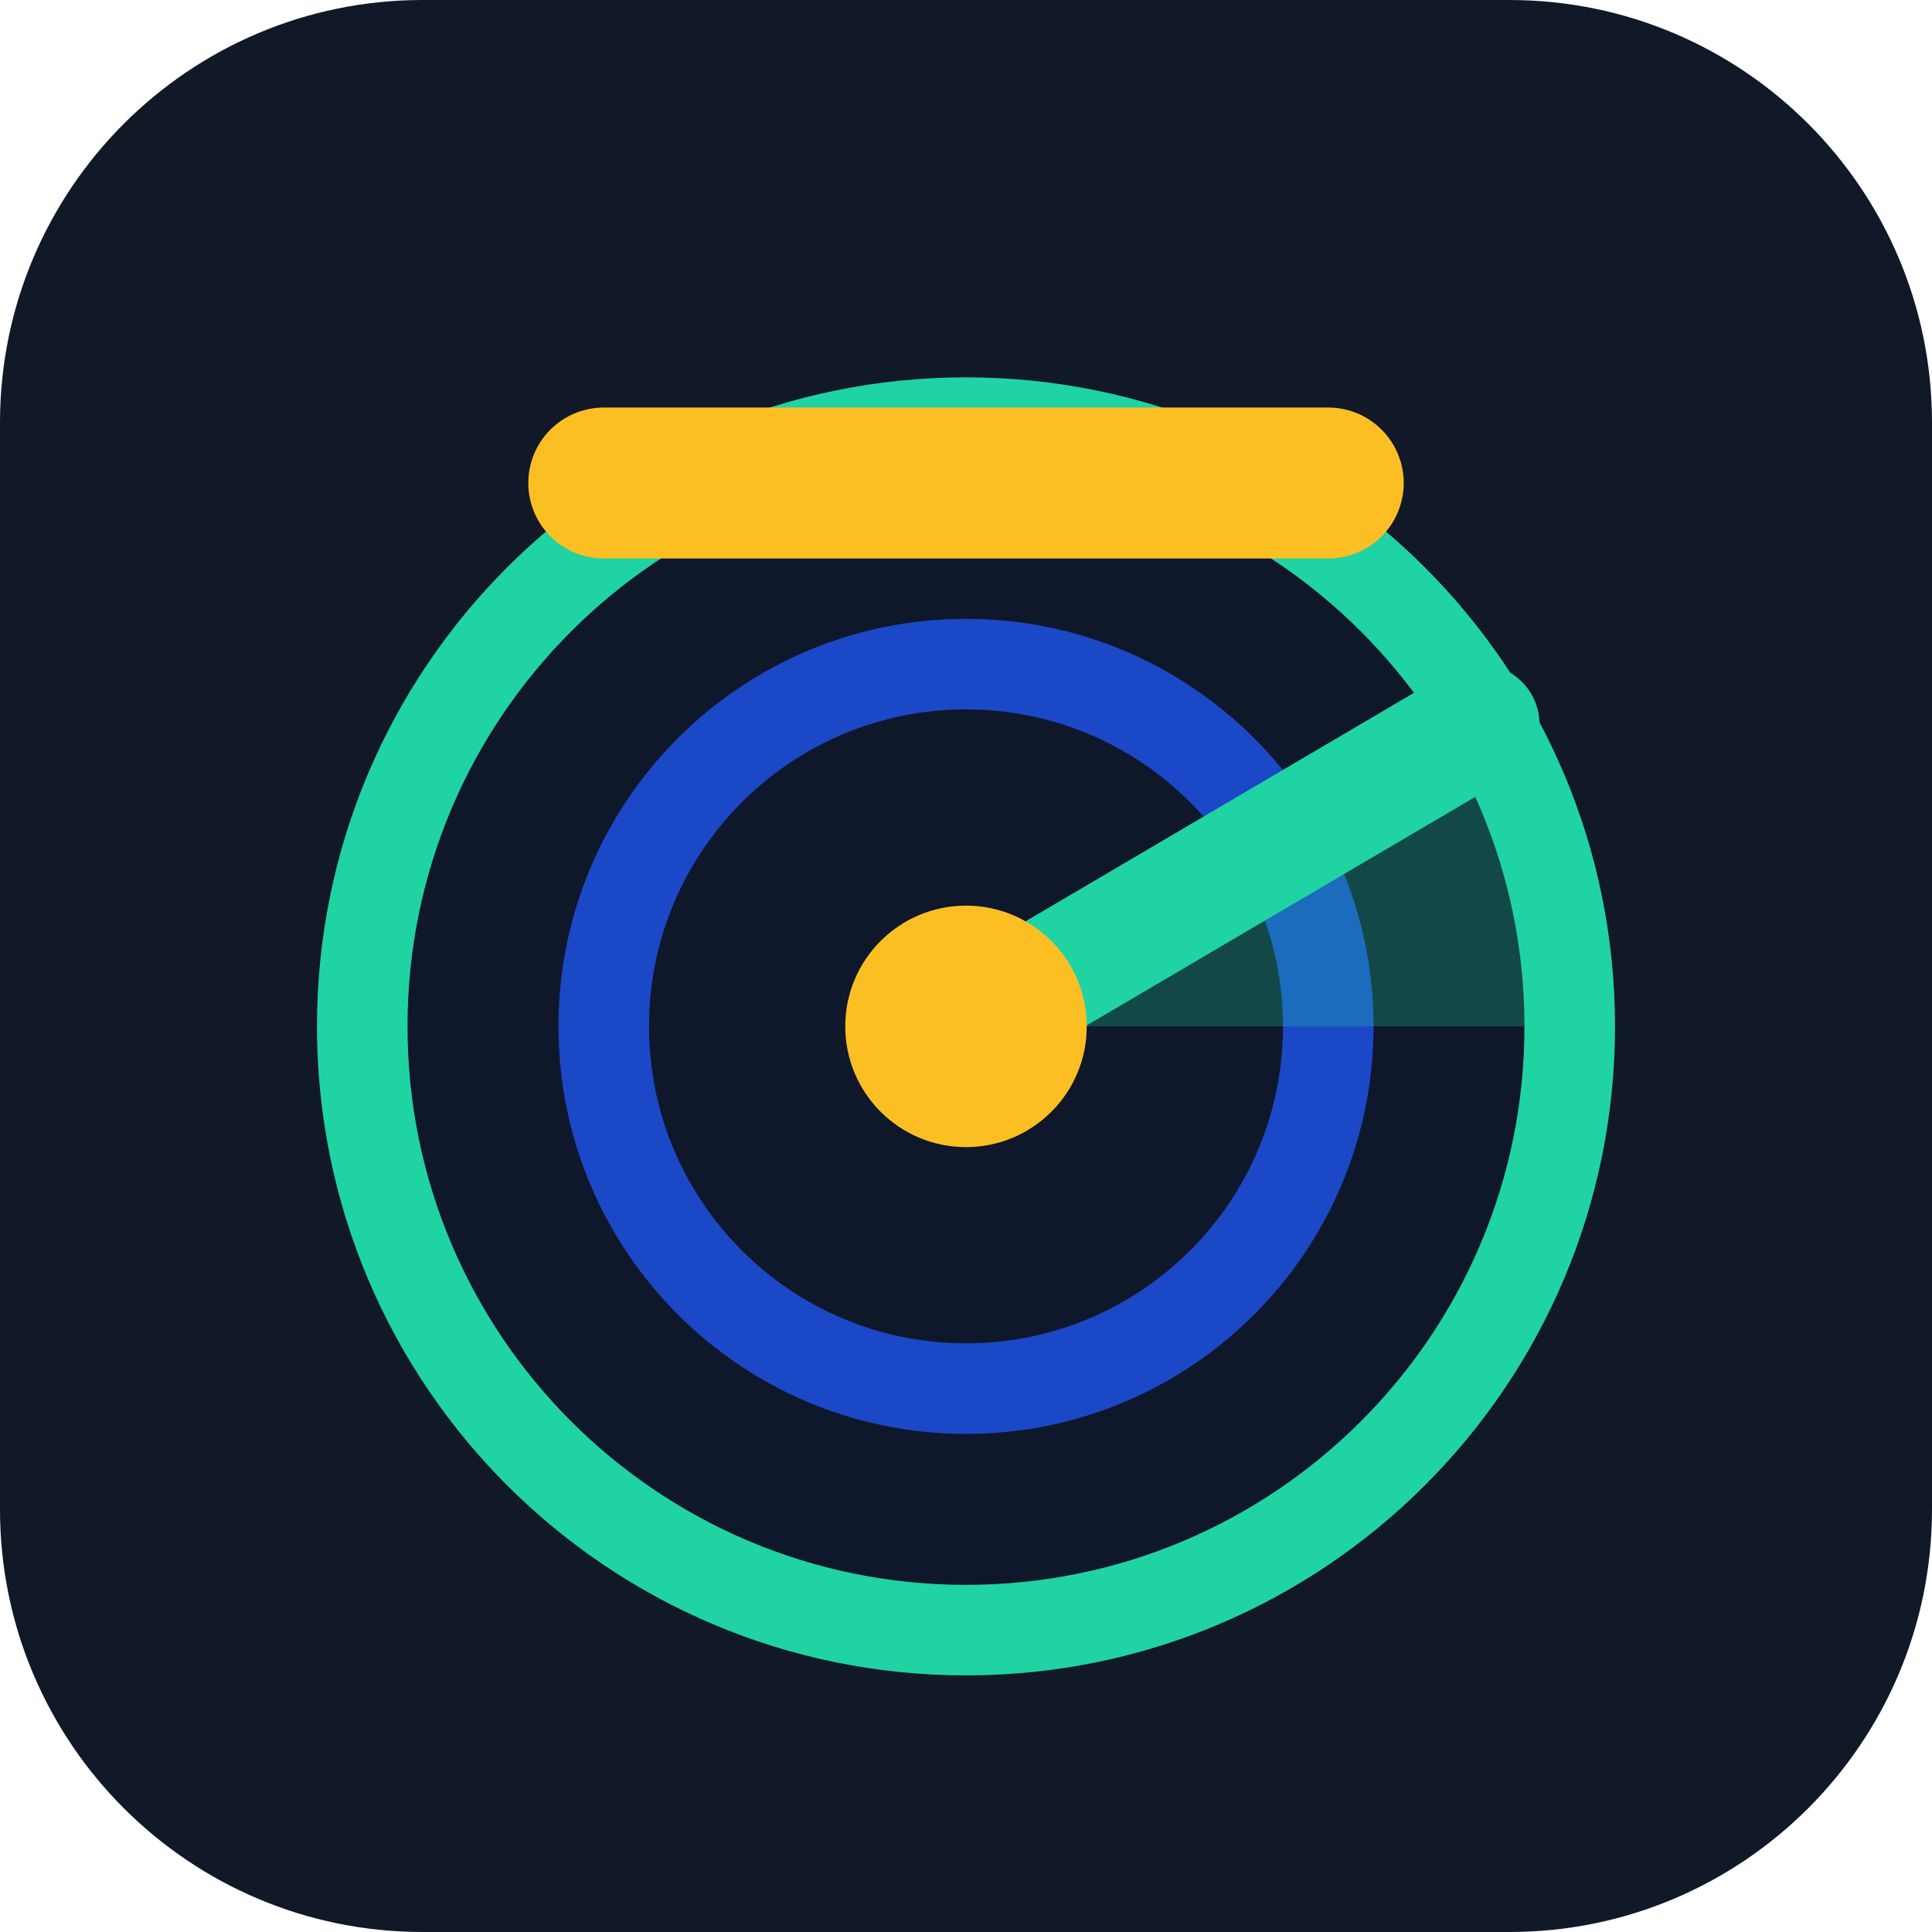
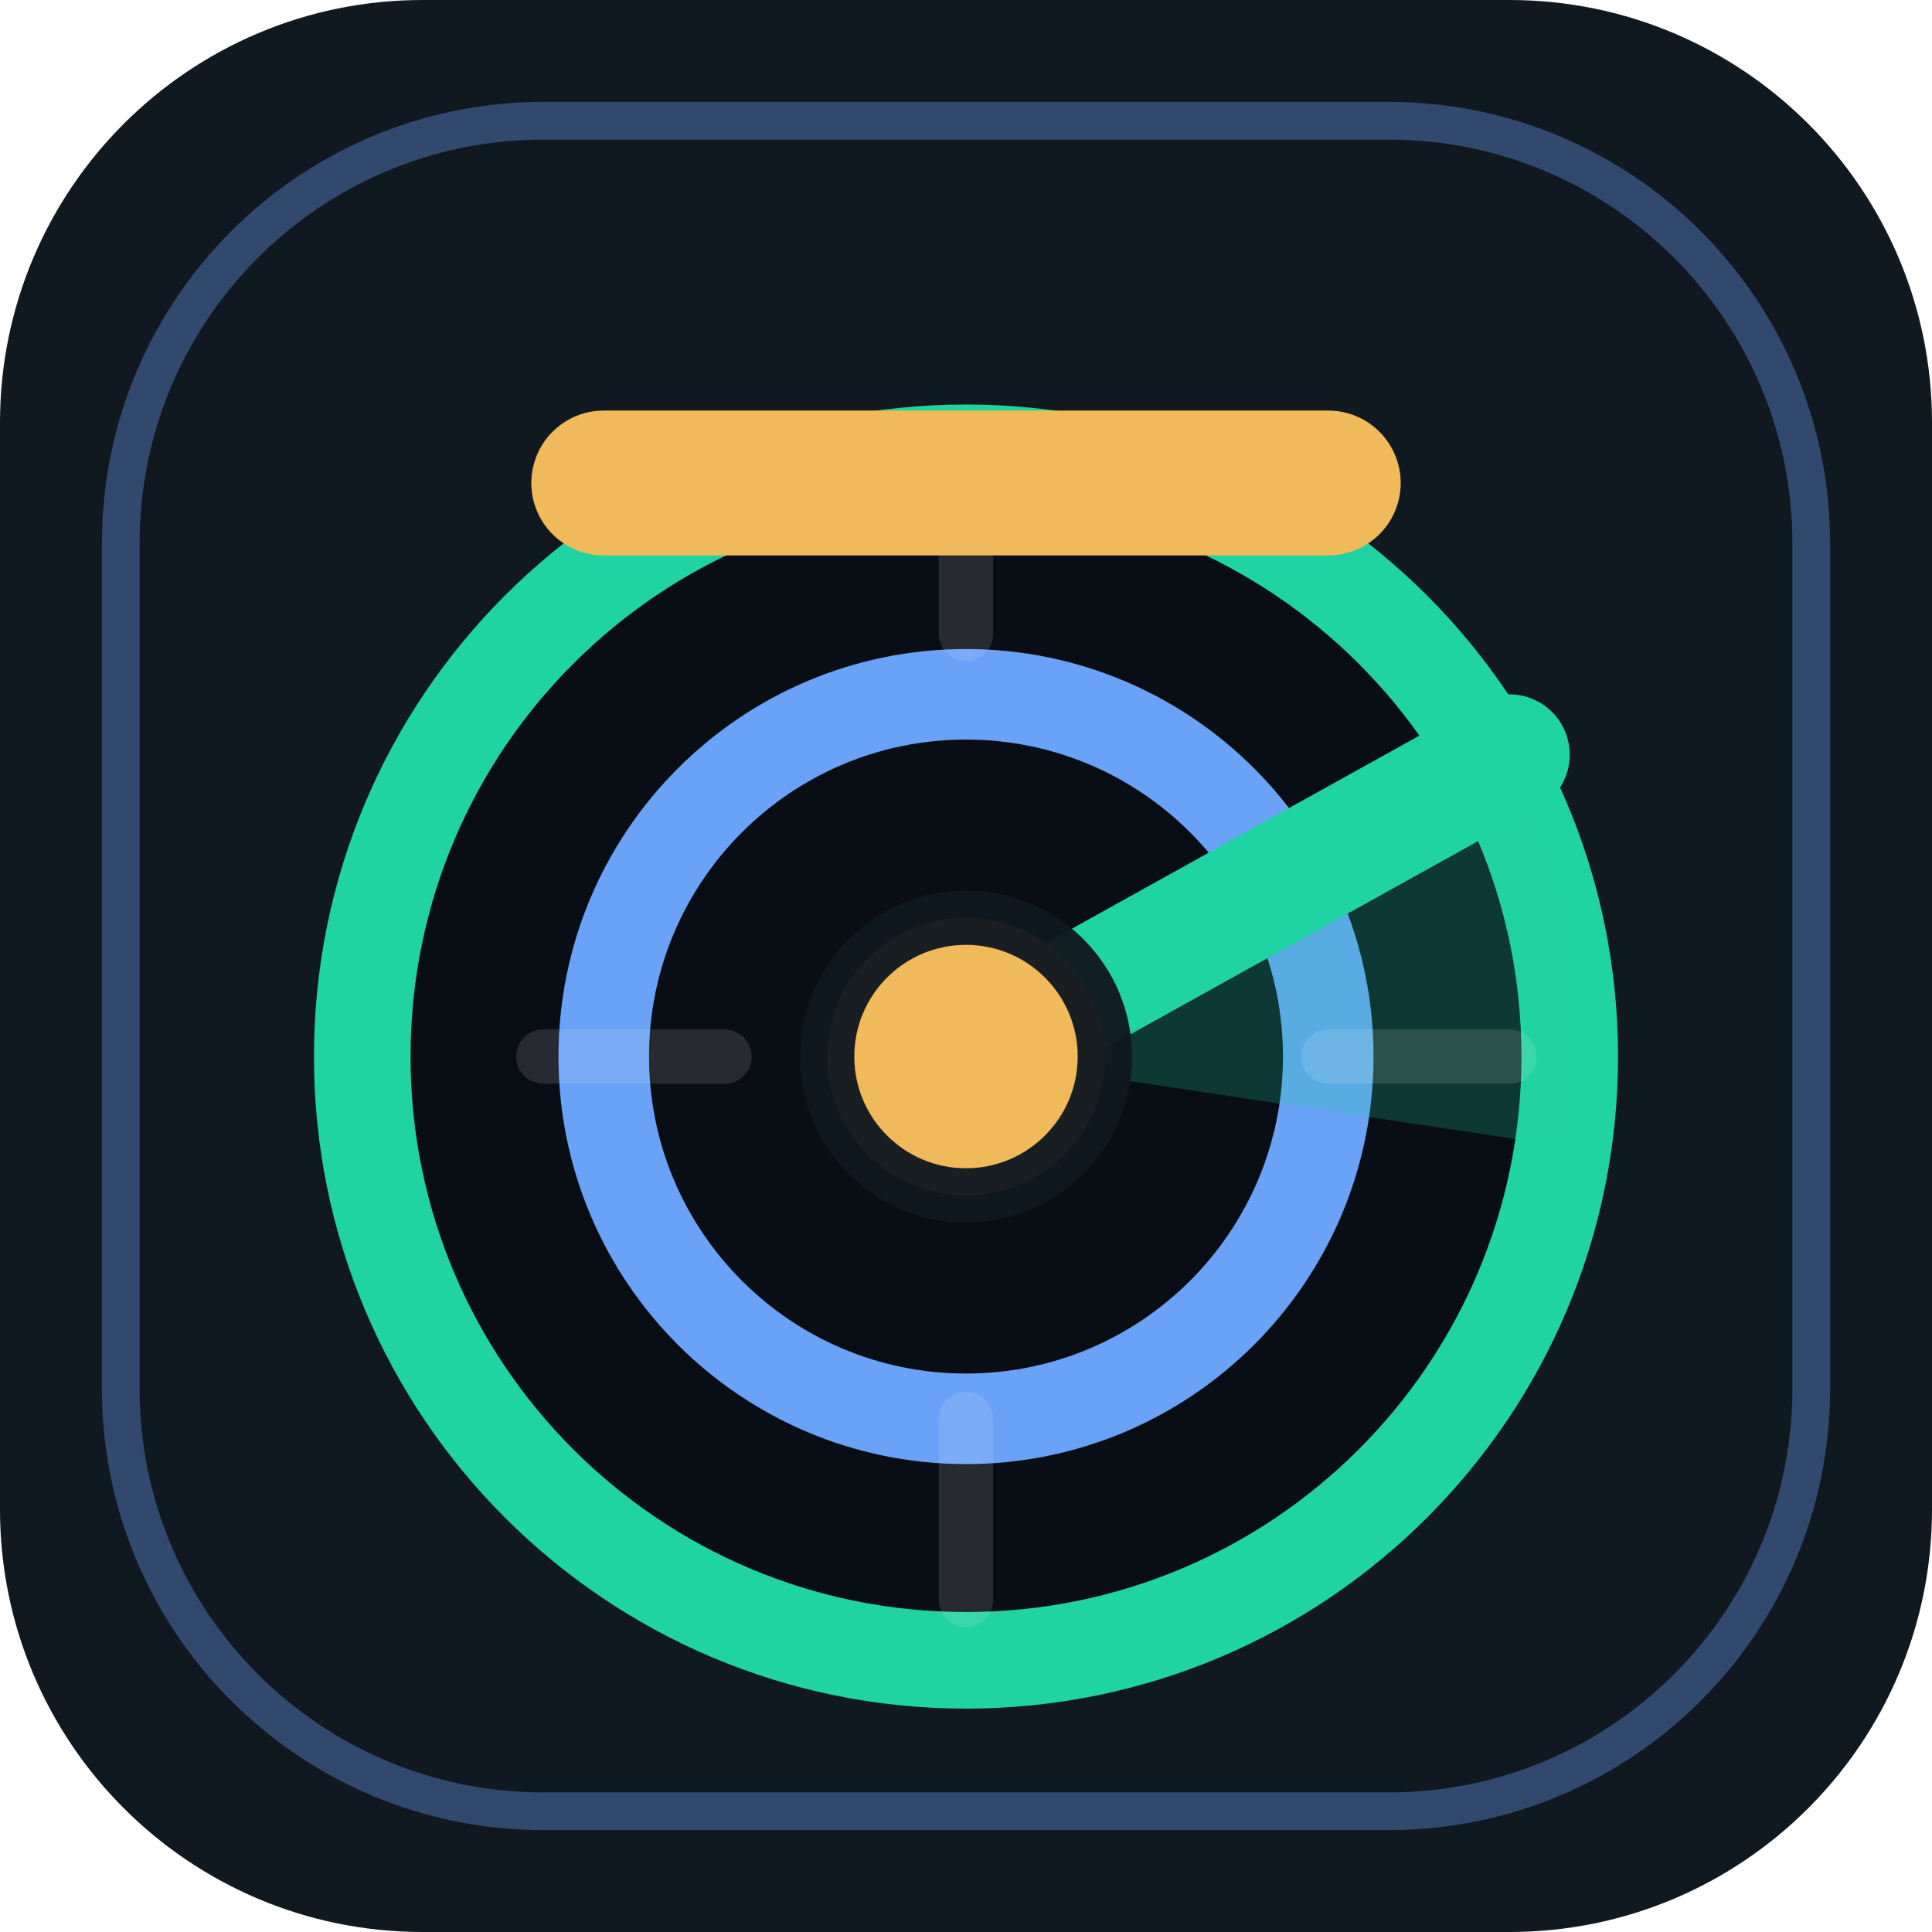
<svg xmlns="http://www.w3.org/2000/svg" viewBox="0 0 64 64">
-   <rect width="64" height="64" rx="14" fill="#111827" />
-   <circle cx="32" cy="34" r="20" fill="#0f172a" />
-   <circle cx="32" cy="34" r="20" fill="none" stroke="#20d3a2" stroke-width="3" />
-   <circle cx="32" cy="34" r="12" fill="none" stroke="#1d4ed8" stroke-width="3" opacity="0.9" />
-   <path d="M32 34 L49 24 A20 20 0 0 1 52 34 Z" fill="#20d3a2" opacity="0.26" />
-   <path d="M32 34 L49 24" stroke="#20d3a2" stroke-width="4" stroke-linecap="round" />
-   <circle cx="32" cy="34" r="4" fill="#fbbf24" />
-   <path d="M20 16 H44" stroke="#fbbf24" stroke-width="5" stroke-linecap="round" />
+   <rect width="64" height="64" rx="14" fill="#101820" />
+   <rect x="4" y="4" width="56" height="56" rx="14" fill="none" stroke="#6da8ff" stroke-opacity="0.34" stroke-width="1.25" />
+   <circle cx="32" cy="35" r="20" fill="#080d13" fill-opacity="0.9" />
+   <circle cx="32" cy="35" r="20" fill="none" stroke="#20d3a2" stroke-width="3.2" />
+   <circle cx="32" cy="35" r="12" fill="none" stroke="#6da8ff" stroke-width="3" opacity="0.96" />
+   <path d="M32 35L50 25A20 20 0 0 1 52 38Z" fill="#20d3a2" fill-opacity="0.22" />
+   <path d="M32 35L50 25" fill="none" stroke="#20d3a2" stroke-width="4" stroke-linecap="round" />
+   <path d="M18 35H24M32 15V21M44 35H50M32 47V53" fill="none" stroke="#eef4ef" stroke-opacity="0.13" stroke-width="1.8" stroke-linecap="round" />
+   <circle cx="32" cy="35" r="4.6" fill="#f0b95a" stroke="#101820" stroke-opacity="0.96" stroke-width="1.8" />
+   <path d="M20 16H44" fill="none" stroke="#f0b95a" stroke-width="4.8" stroke-linecap="round" stroke-linejoin="round" />
</svg>
